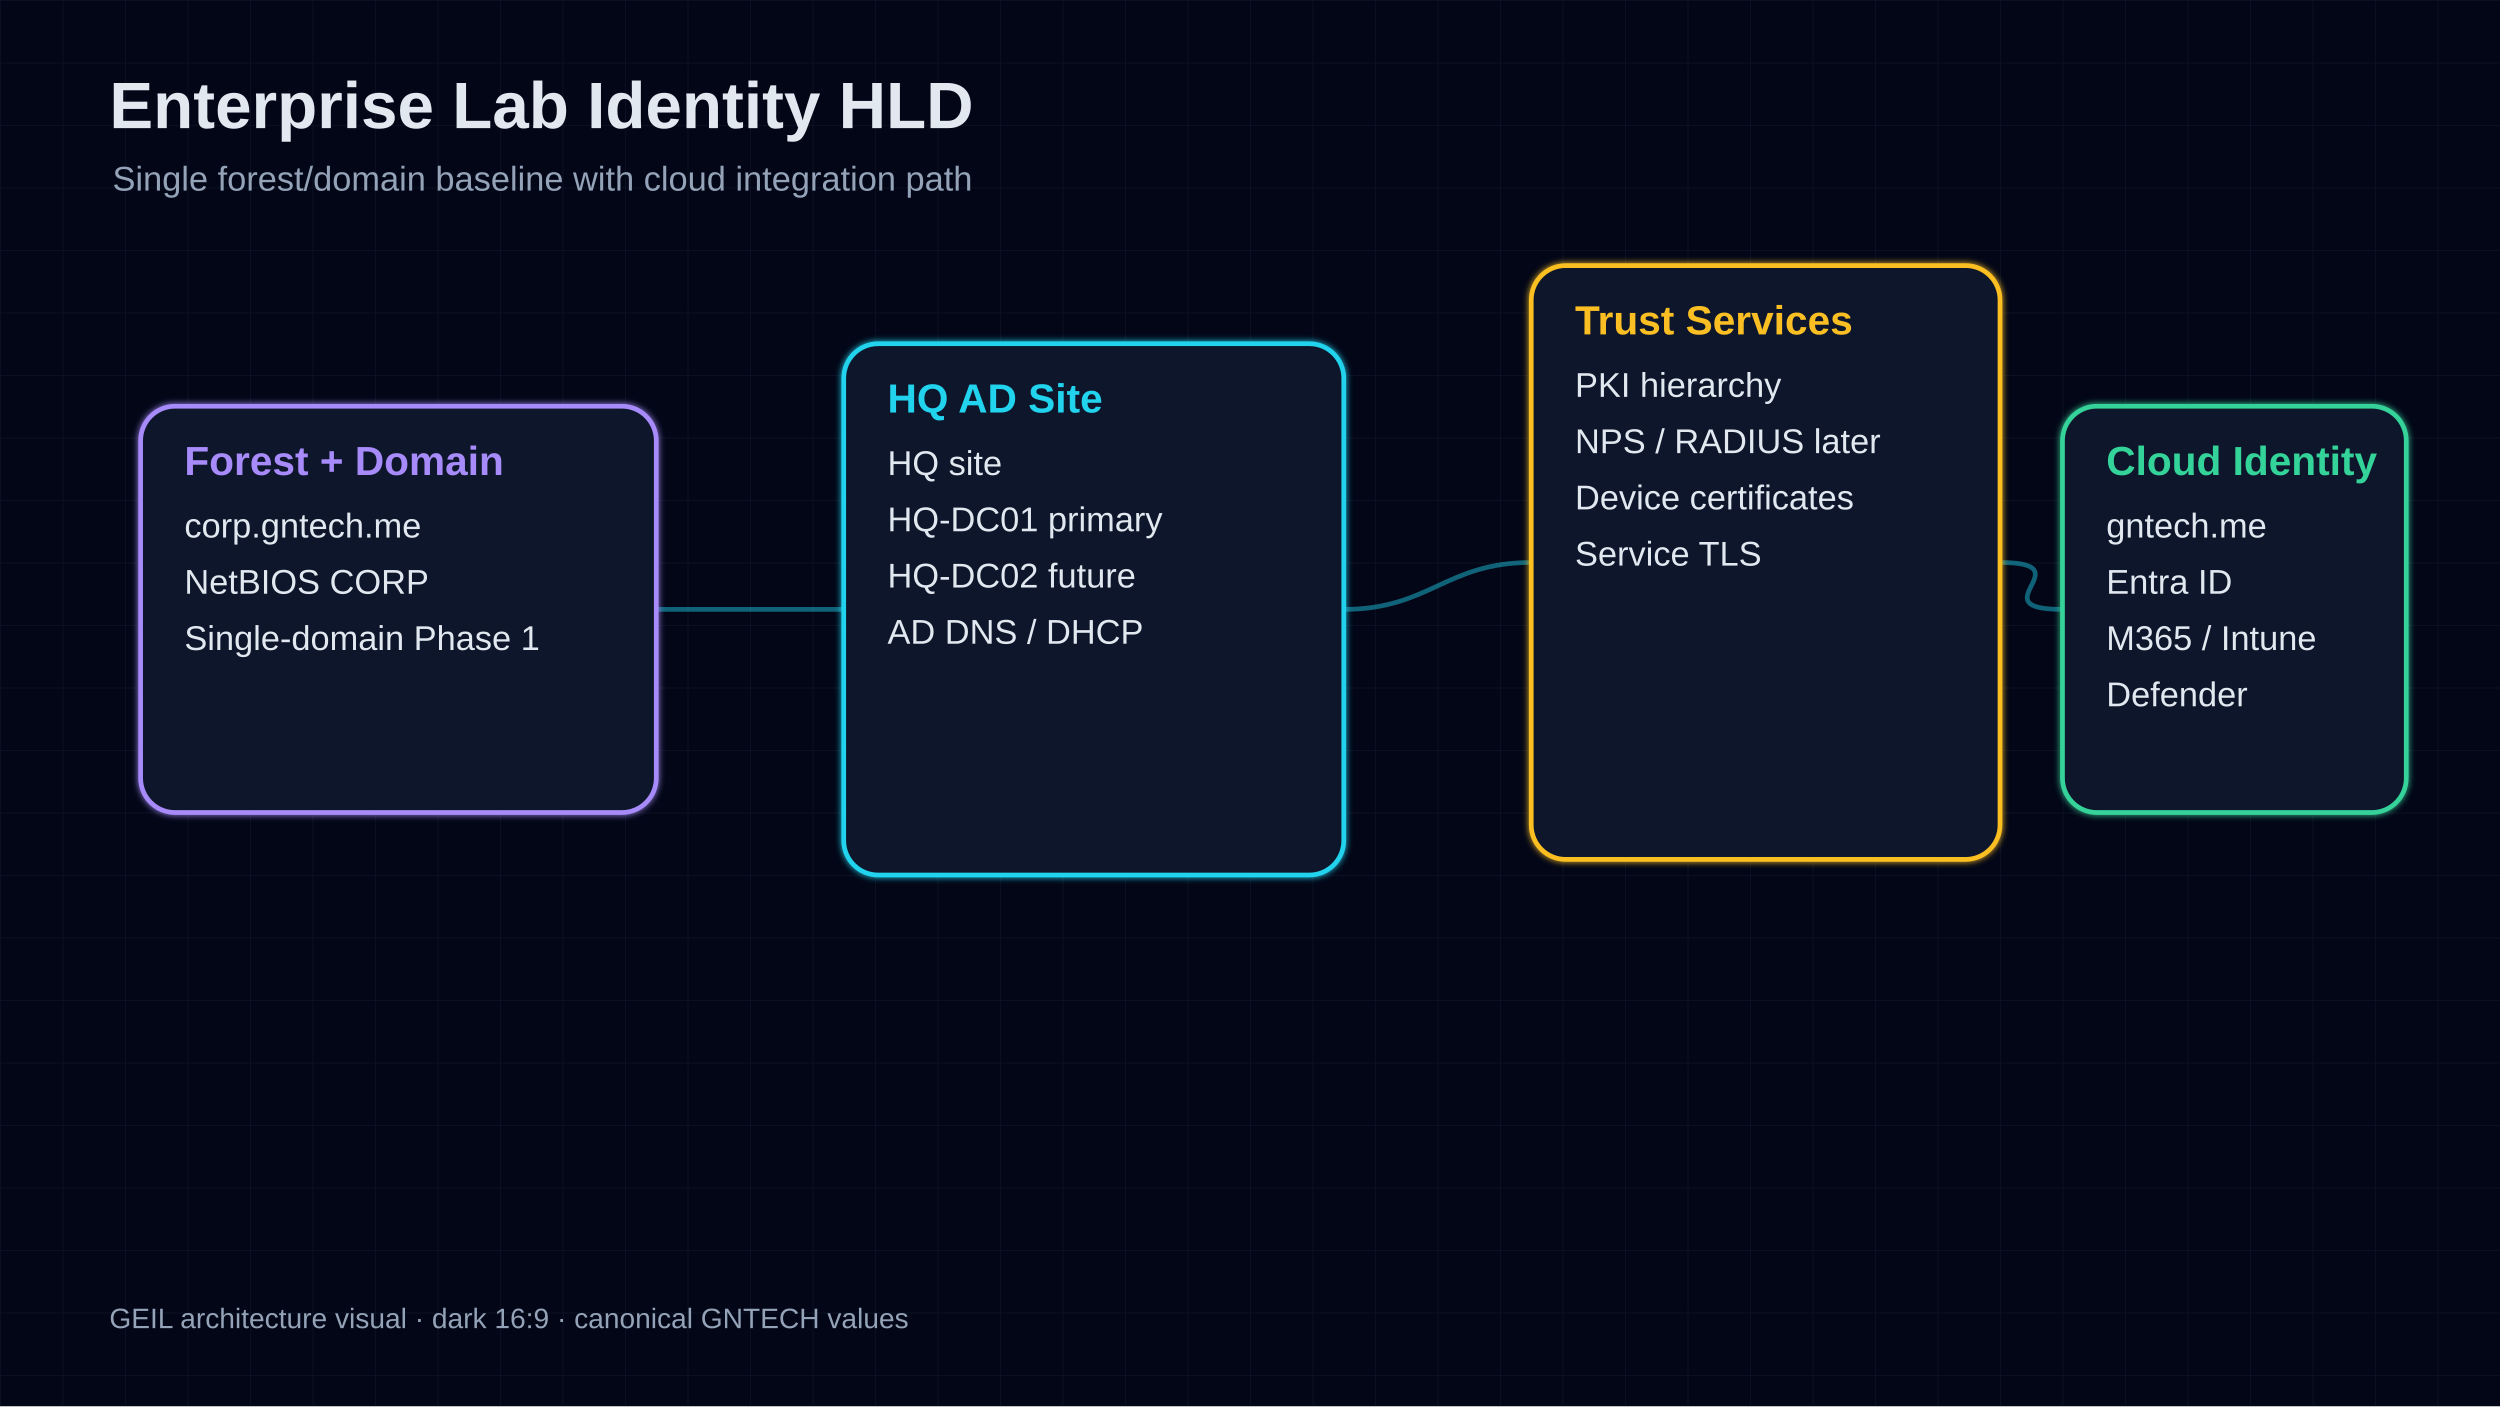
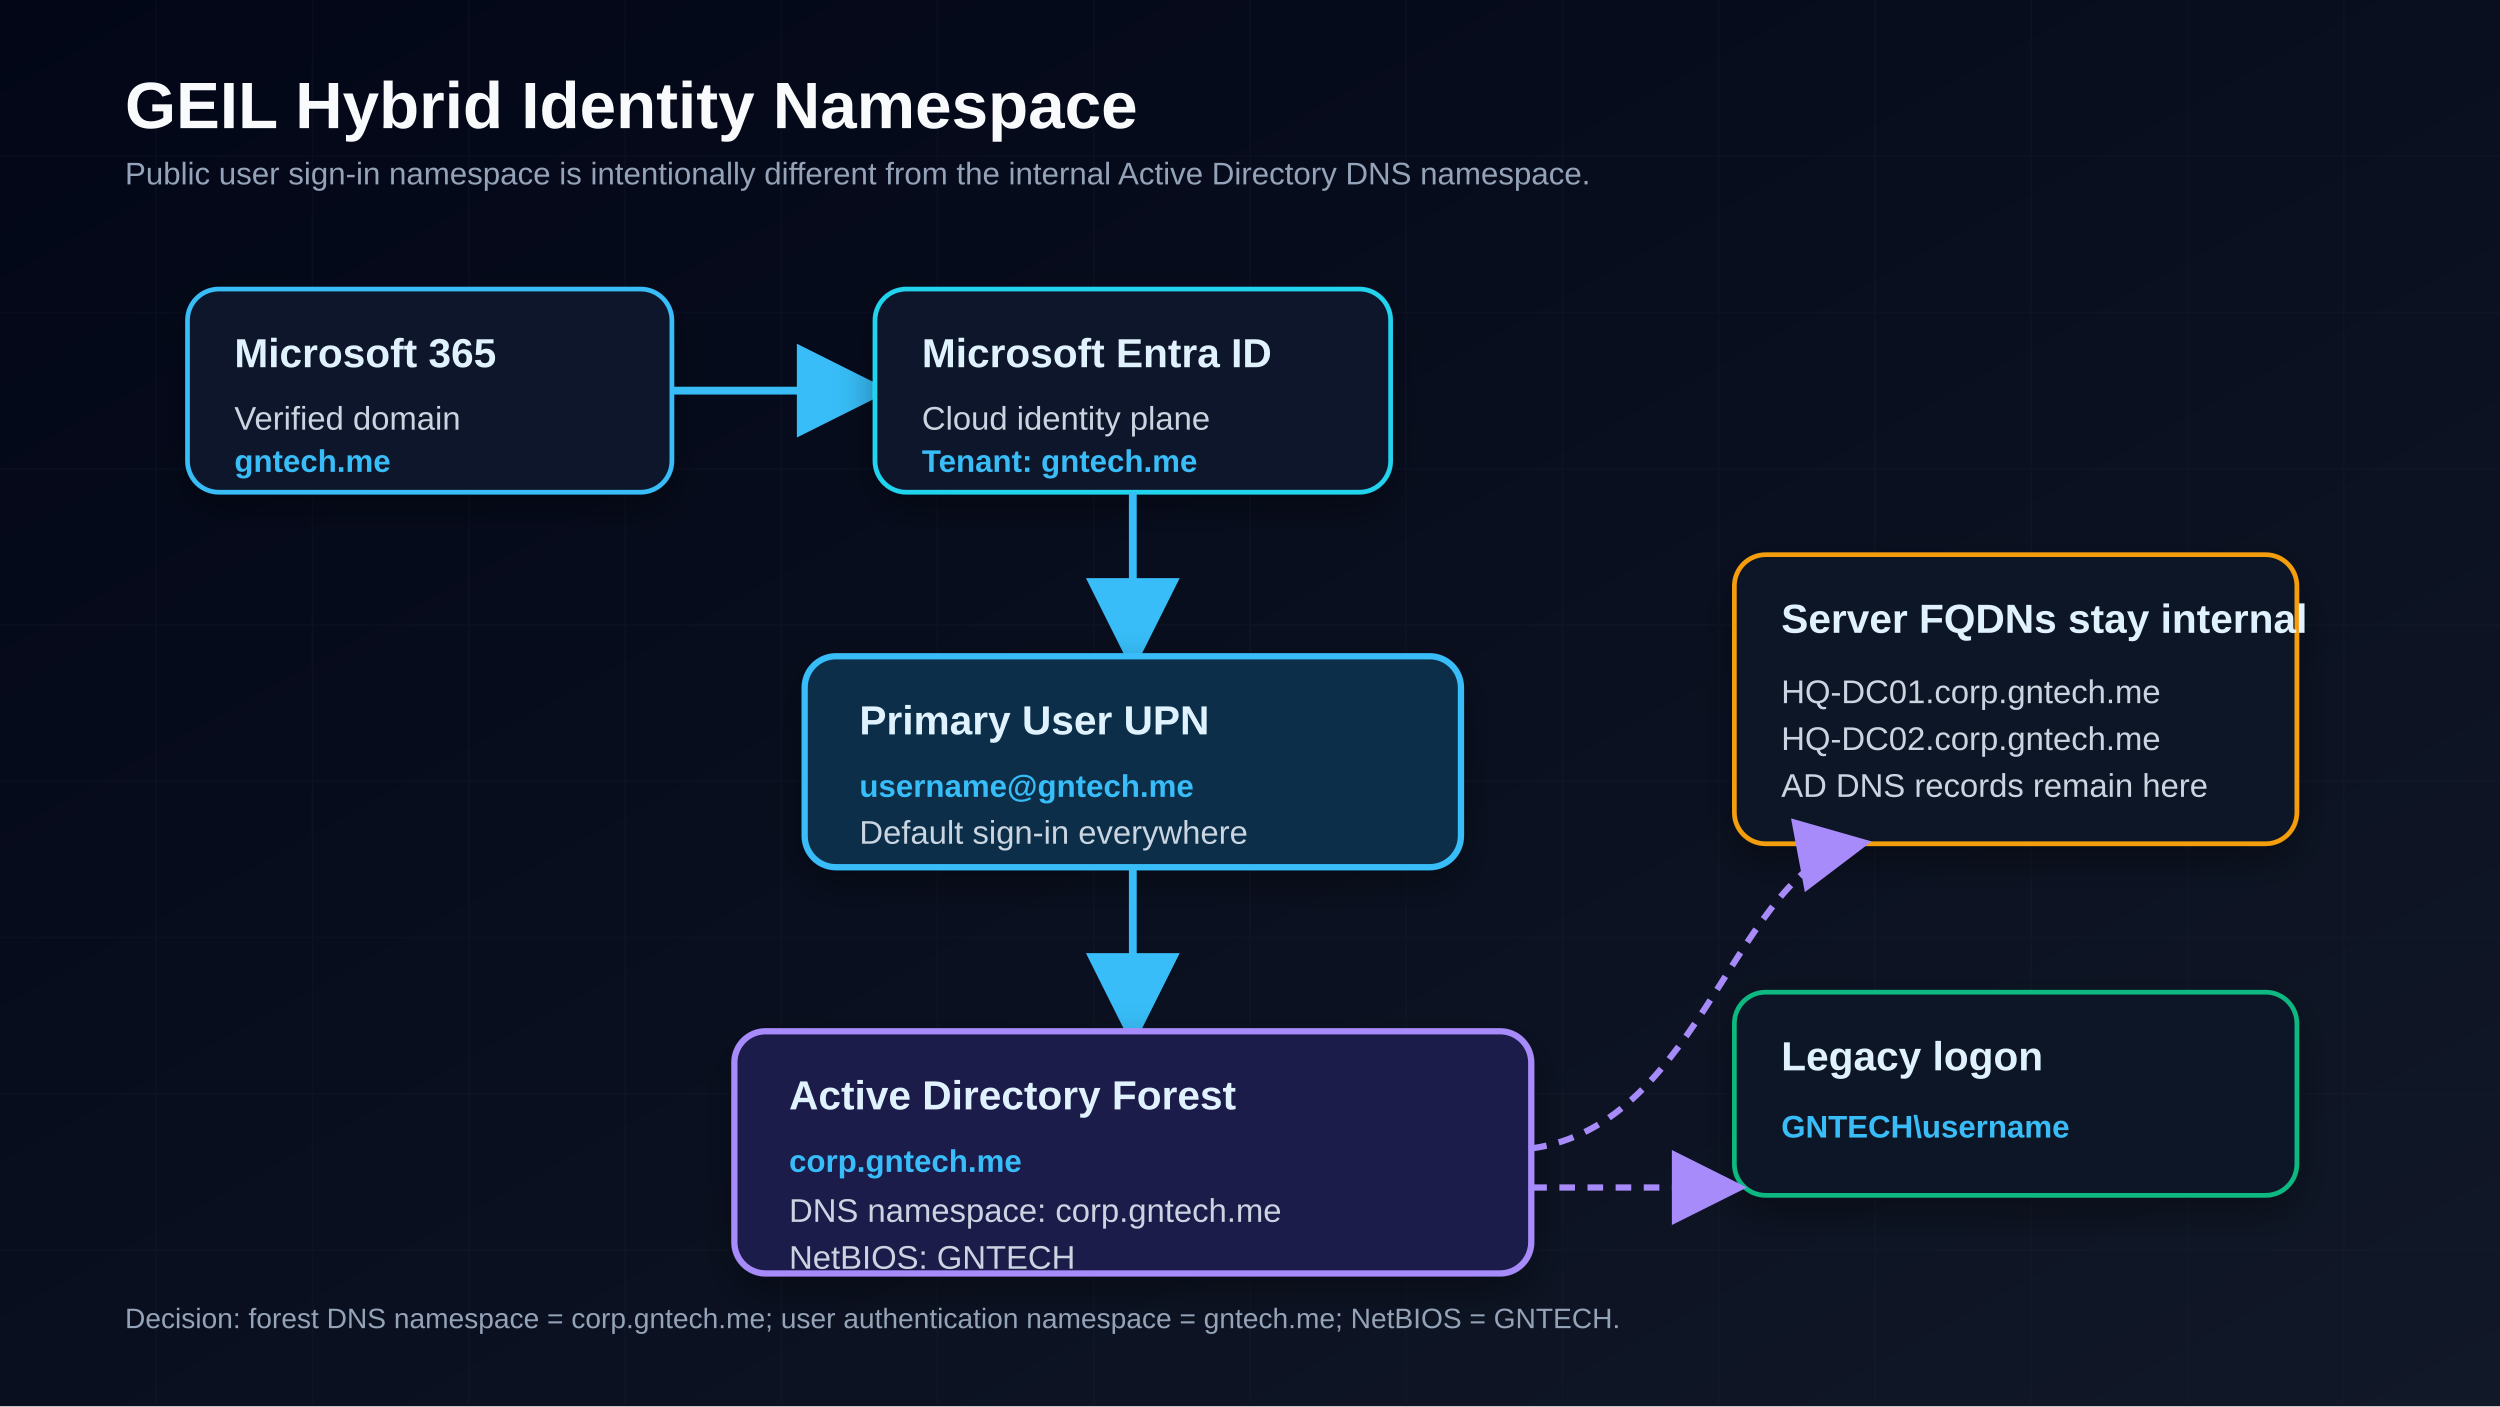
- <svg xmlns="http://www.w3.org/2000/svg" width="1600" height="900" viewBox="0 0 1600 900" role="img" aria-label="Enterprise Lab Identity HLD">
+ <svg xmlns="http://www.w3.org/2000/svg" width="1600" height="900" viewBox="0 0 1600 900" role="img" aria-labelledby="title desc">
  <defs>
-     <pattern id="grid" width="40" height="40" patternUnits="userSpaceOnUse">
-       <path d="M 40 0 L 0 0 0 40" fill="none" stroke="#1e293b" stroke-width="0.7" />
-     </pattern>
-     <filter id="glow">
-       <feGaussianBlur stdDeviation="2.2" result="coloredBlur" />
-       <feMerge>
-         <feMergeNode in="coloredBlur" />
-         <feMergeNode in="SourceGraphic" />
-       </feMerge>
+     <linearGradient id="bg" x1="0" y1="0" x2="1" y2="1">
+       <stop offset="0" stop-color="#020617" />
+       <stop offset="1" stop-color="#111827" />
+     </linearGradient>
+     <filter id="shadow" x="-20%" y="-20%" width="140%" height="140%">
+       <feDropShadow dx="0" dy="10" stdDeviation="12" flood-color="#000000" flood-opacity="0.35" />
    </filter>
+     <style>
+       .title { font: 700 42px Arial, sans-serif; fill: #f8fafc; }
+       .subtitle { font: 400 20px Arial, sans-serif; fill: #94a3b8; }
+       .box-title { font: 700 26px Arial, sans-serif; fill: #e0f2fe; }
+       .box-text { font: 400 21px Arial, sans-serif; fill: #cbd5e1; }
+       .label { font: 700 20px Arial, sans-serif; fill: #38bdf8; }
+       .note { font: 400 18px Arial, sans-serif; fill: #94a3b8; }
+       .arrow { stroke: #38bdf8; stroke-width: 5; fill: none; marker-end: url(#arrowhead); }
+       .side-arrow { stroke: #a78bfa; stroke-width: 4; fill: none; marker-end: url(#arrowhead-purple); stroke-dasharray: 10 8; }
+     </style>
+     <marker id="arrowhead" markerWidth="12" markerHeight="12" refX="10" refY="6" orient="auto">
+       <path d="M0,0 L12,6 L0,12 Z" fill="#38bdf8" />
+     </marker>
+     <marker id="arrowhead-purple" markerWidth="12" markerHeight="12" refX="10" refY="6" orient="auto">
+       <path d="M0,0 L12,6 L0,12 Z" fill="#a78bfa" />
+     </marker>
  </defs>
-   <rect width="1600" height="900" fill="#020617" />
-   <rect width="1600" height="900" fill="url(#grid)" opacity="0.55" />
-   <text x="70" y="82" fill="#e2e8f0" font-family="Arial, sans-serif" font-size="42" font-weight="700">Enterprise Lab Identity HLD</text>
-   <text x="72" y="122" fill="#94a3b8" font-family="Arial, sans-serif" font-size="22">Single forest/domain baseline with cloud integration path</text>
-   <path d="M 420 390.0 C 475 390.0, 485 390.0, 540 390.0" stroke="#22d3ee" stroke-width="3" fill="none" opacity="0.45" />
-   <path d="M 860 390.0 C 915 390.0, 925 360.0, 980 360.0" stroke="#22d3ee" stroke-width="3" fill="none" opacity="0.45" />
-   <path d="M 1280 360.0 C 1335 360.0, 1265 390.0, 1320 390.0" stroke="#22d3ee" stroke-width="3" fill="none" opacity="0.45" />
-   <rect x="90" y="260" width="330" height="260" rx="22" fill="#0f172a" stroke="#a78bfa" stroke-width="3" filter="url(#glow)" />
-   <text x="118" y="304" fill="#a78bfa" font-family="Arial, sans-serif" font-size="26" font-weight="700">Forest + Domain</text>
-   <text x="118" y="344" fill="#e2e8f0" font-family="Arial, sans-serif" font-size="22">corp.gntech.me</text>
-   <text x="118" y="380" fill="#e2e8f0" font-family="Arial, sans-serif" font-size="22">NetBIOS CORP</text>
-   <text x="118" y="416" fill="#e2e8f0" font-family="Arial, sans-serif" font-size="22">Single-domain Phase 1</text>
-   <rect x="540" y="220" width="320" height="340" rx="22" fill="#0f172a" stroke="#22d3ee" stroke-width="3" filter="url(#glow)" />
-   <text x="568" y="264" fill="#22d3ee" font-family="Arial, sans-serif" font-size="26" font-weight="700">HQ AD Site</text>
-   <text x="568" y="304" fill="#e2e8f0" font-family="Arial, sans-serif" font-size="22">HQ site</text>
-   <text x="568" y="340" fill="#e2e8f0" font-family="Arial, sans-serif" font-size="22">HQ-DC01 primary</text>
-   <text x="568" y="376" fill="#e2e8f0" font-family="Arial, sans-serif" font-size="22">HQ-DC02 future</text>
-   <text x="568" y="412" fill="#e2e8f0" font-family="Arial, sans-serif" font-size="22">AD DNS / DHCP</text>
-   <rect x="980" y="170" width="300" height="380" rx="22" fill="#0f172a" stroke="#fbbf24" stroke-width="3" filter="url(#glow)" />
-   <text x="1008" y="214" fill="#fbbf24" font-family="Arial, sans-serif" font-size="26" font-weight="700">Trust Services</text>
-   <text x="1008" y="254" fill="#e2e8f0" font-family="Arial, sans-serif" font-size="22">PKI hierarchy</text>
-   <text x="1008" y="290" fill="#e2e8f0" font-family="Arial, sans-serif" font-size="22">NPS / RADIUS later</text>
-   <text x="1008" y="326" fill="#e2e8f0" font-family="Arial, sans-serif" font-size="22">Device certificates</text>
-   <text x="1008" y="362" fill="#e2e8f0" font-family="Arial, sans-serif" font-size="22">Service TLS</text>
-   <rect x="1320" y="260" width="220" height="260" rx="22" fill="#0f172a" stroke="#34d399" stroke-width="3" filter="url(#glow)" />
-   <text x="1348" y="304" fill="#34d399" font-family="Arial, sans-serif" font-size="26" font-weight="700">Cloud Identity</text>
-   <text x="1348" y="344" fill="#e2e8f0" font-family="Arial, sans-serif" font-size="22">gntech.me</text>
-   <text x="1348" y="380" fill="#e2e8f0" font-family="Arial, sans-serif" font-size="22">Entra ID</text>
-   <text x="1348" y="416" fill="#e2e8f0" font-family="Arial, sans-serif" font-size="22">M365 / Intune</text>
-   <text x="1348" y="452" fill="#e2e8f0" font-family="Arial, sans-serif" font-size="22">Defender</text>
-   <text x="70" y="850" fill="#94a3b8" font-family="Arial, sans-serif" font-size="18">GEIL architecture visual · dark 16:9 · canonical GNTECH values</text>
+   <rect width="1600" height="900" fill="url(#bg)" />
+   <g opacity="0.18" stroke="#1e293b" stroke-width="1">
+     <path d="M0 100 H1600 M0 200 H1600 M0 300 H1600 M0 400 H1600 M0 500 H1600 M0 600 H1600 M0 700 H1600 M0 800 H1600" />
+     <path d="M100 0 V900 M200 0 V900 M300 0 V900 M400 0 V900 M500 0 V900 M600 0 V900 M700 0 V900 M800 0 V900 M900 0 V900 M1000 0 V900 M1100 0 V900 M1200 0 V900 M1300 0 V900 M1400 0 V900 M1500 0 V900" />
+   </g>
+   <text x="80" y="82" class="title">GEIL Hybrid Identity Namespace</text>
+   <text x="80" y="118" class="subtitle">Public user sign-in namespace is intentionally different from the internal Active Directory DNS namespace.</text>
+   <g filter="url(#shadow)">
+     <rect x="120" y="185" width="310" height="130" rx="20" fill="#0f172a" stroke="#38bdf8" stroke-width="3" />
+     <text x="150" y="235" class="box-title">Microsoft 365</text>
+     <text x="150" y="275" class="box-text">Verified domain</text>
+     <text x="150" y="302" class="label">gntech.me</text>
+   </g>
+   <path class="arrow" d="M430 250 H560" />
+   <g filter="url(#shadow)">
+     <rect x="560" y="185" width="330" height="130" rx="20" fill="#0f172a" stroke="#22d3ee" stroke-width="3" />
+     <text x="590" y="235" class="box-title">Microsoft Entra ID</text>
+     <text x="590" y="275" class="box-text">Cloud identity plane</text>
+     <text x="590" y="302" class="label">Tenant: gntech.me</text>
+   </g>
+   <path class="arrow" d="M725 315 V420" />
+   <g filter="url(#shadow)">
+     <rect x="515" y="420" width="420" height="135" rx="20" fill="#082f49" stroke="#38bdf8" stroke-width="4" />
+     <text x="550" y="470" class="box-title">Primary User UPN</text>
+     <text x="550" y="510" class="label">username@gntech.me</text>
+     <text x="550" y="540" class="box-text">Default sign-in everywhere</text>
+   </g>
+   <path class="arrow" d="M725 555 V660" />
+   <g filter="url(#shadow)">
+     <rect x="470" y="660" width="510" height="155" rx="20" fill="#1e1b4b" stroke="#a78bfa" stroke-width="4" />
+     <text x="505" y="710" class="box-title">Active Directory Forest</text>
+     <text x="505" y="750" class="label">corp.gntech.me</text>
+     <text x="505" y="782" class="box-text">DNS namespace: corp.gntech.me</text>
+     <text x="505" y="812" class="box-text">NetBIOS: GNTECH</text>
+   </g>
+   <g filter="url(#shadow)">
+     <rect x="1110" y="355" width="360" height="185" rx="20" fill="#111827" stroke="#f59e0b" stroke-width="3" />
+     <text x="1140" y="405" class="box-title">Server FQDNs stay internal</text>
+     <text x="1140" y="450" class="box-text">HQ-DC01.corp.gntech.me</text>
+     <text x="1140" y="480" class="box-text">HQ-DC02.corp.gntech.me</text>
+     <text x="1140" y="510" class="box-text">AD DNS records remain here</text>
+   </g>
+   <path class="side-arrow" d="M980 735 C1090 720 1110 555 1190 540" />
+   <g filter="url(#shadow)">
+     <rect x="1110" y="635" width="360" height="130" rx="20" fill="#111827" stroke="#10b981" stroke-width="3" />
+     <text x="1140" y="685" class="box-title">Legacy logon</text>
+     <text x="1140" y="728" class="label">GNTECH\username</text>
+   </g>
+   <path class="side-arrow" d="M980 760 H1110" />
+   <text x="80" y="850" class="note">Decision: forest DNS namespace = corp.gntech.me; user authentication namespace = gntech.me; NetBIOS = GNTECH.</text>
</svg>
